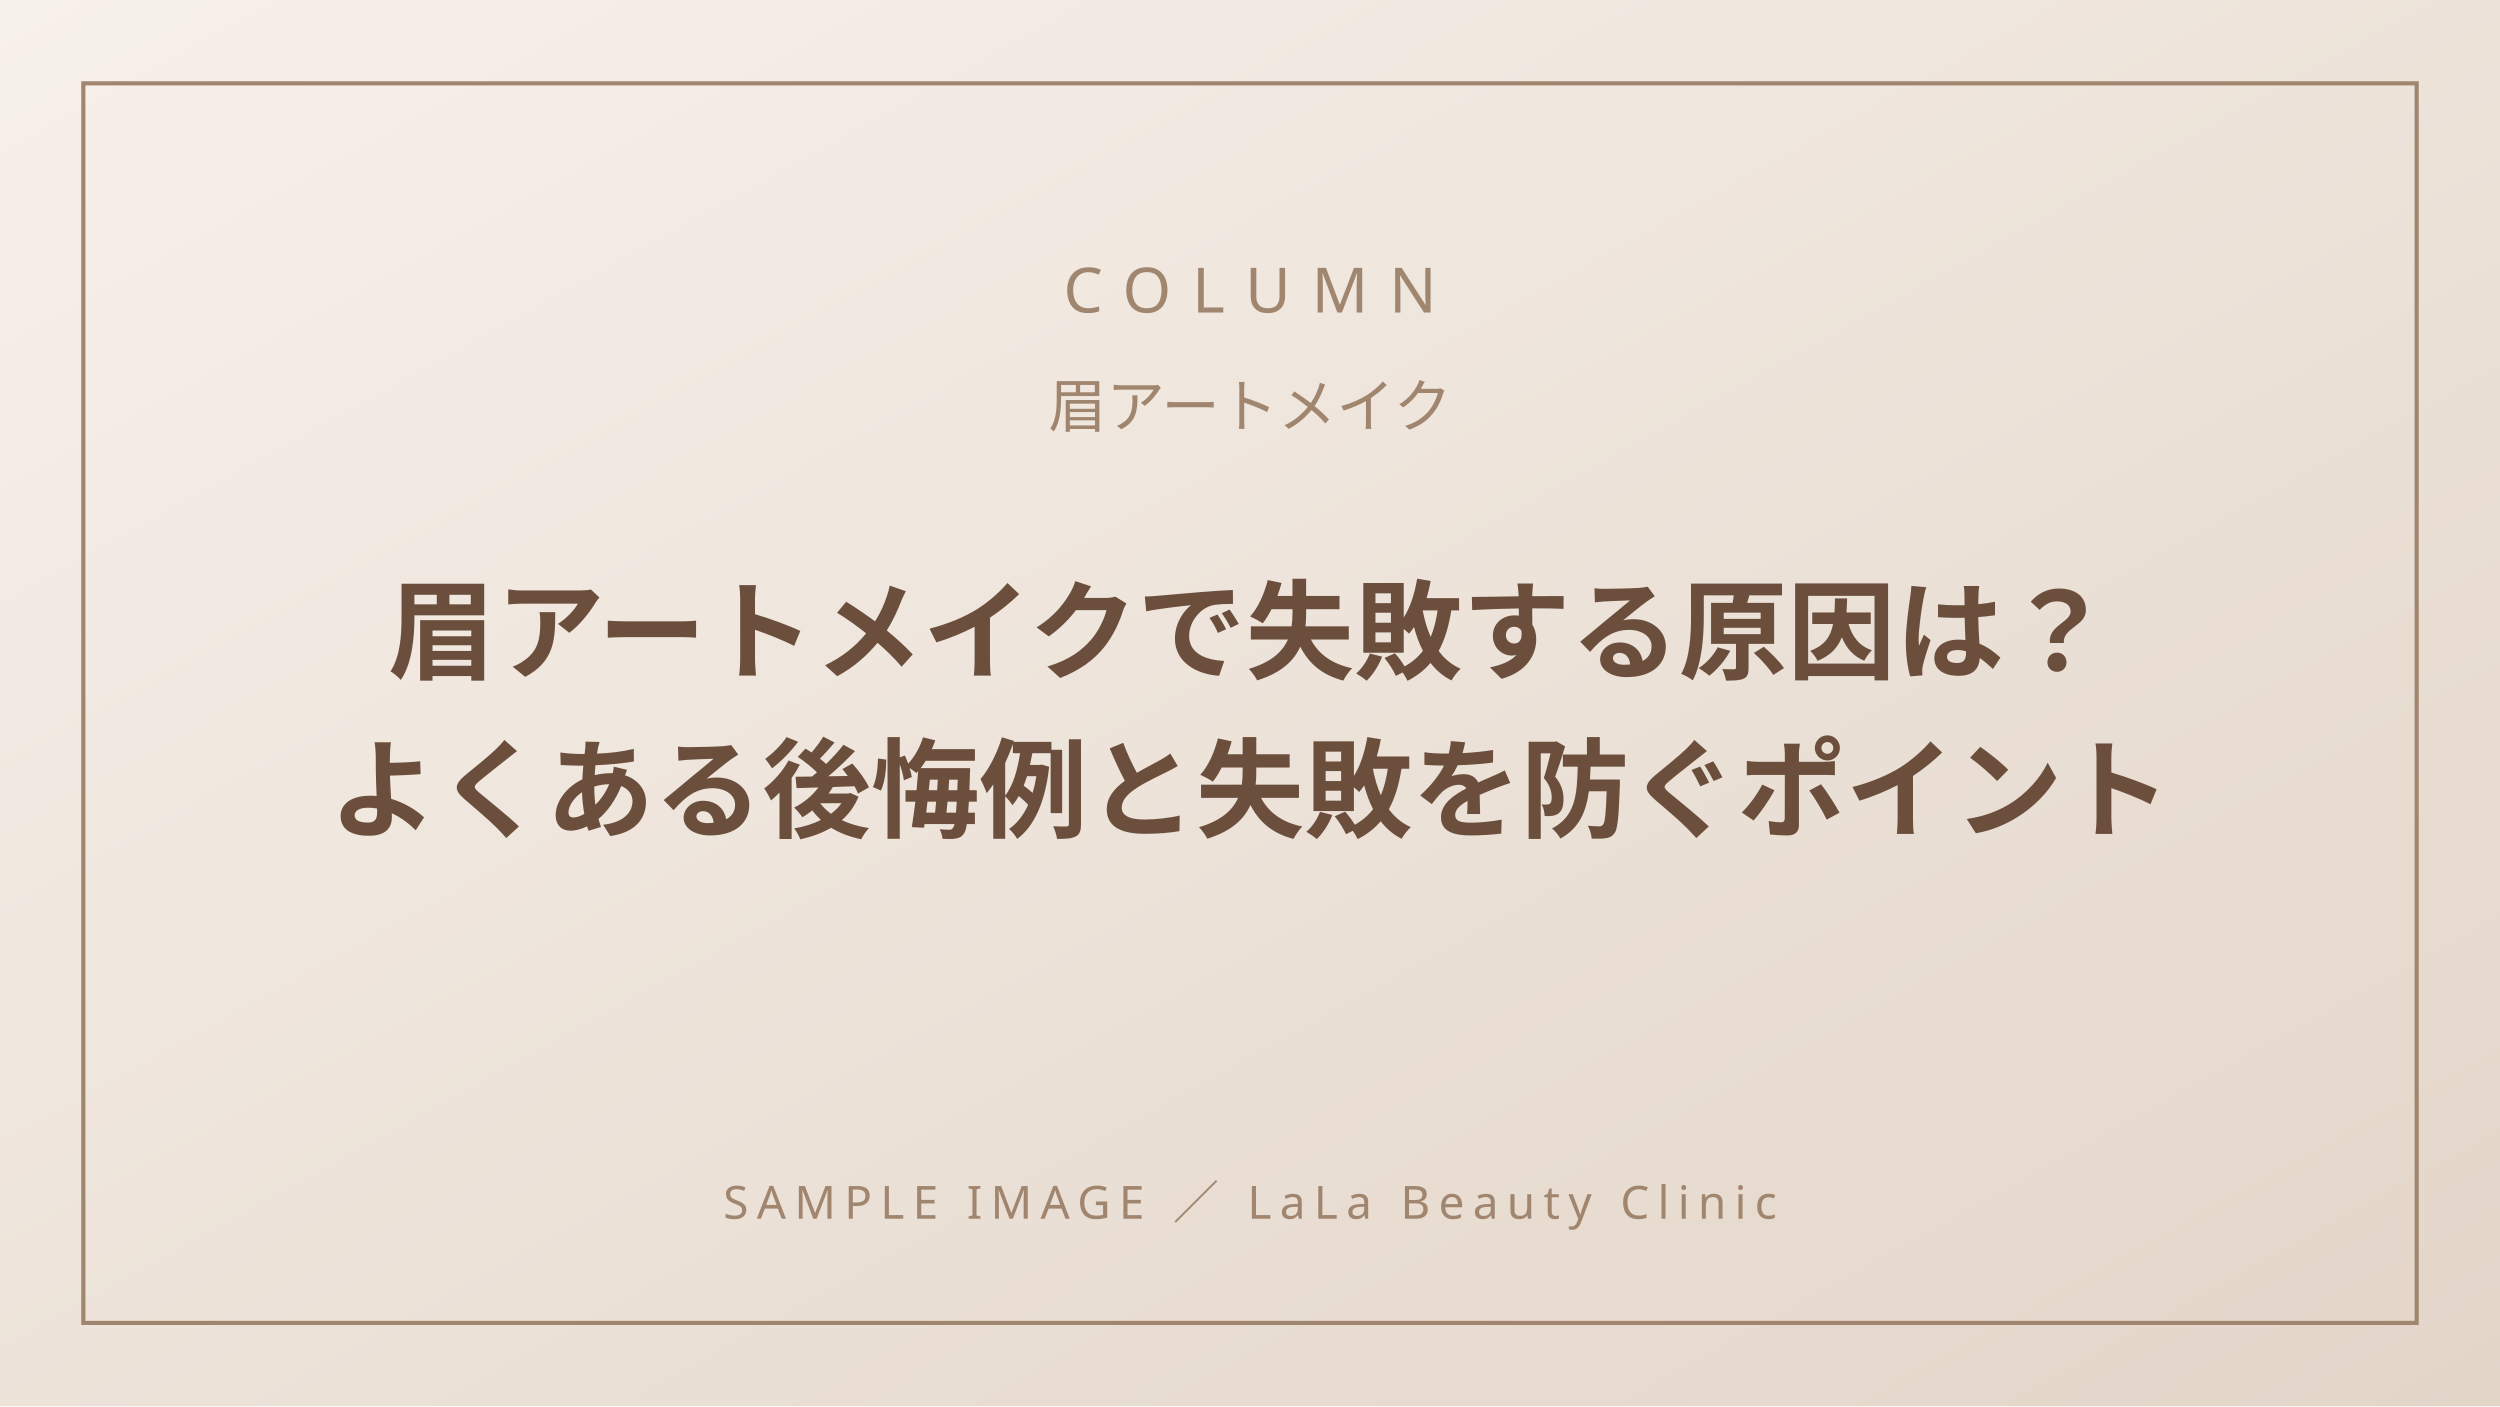
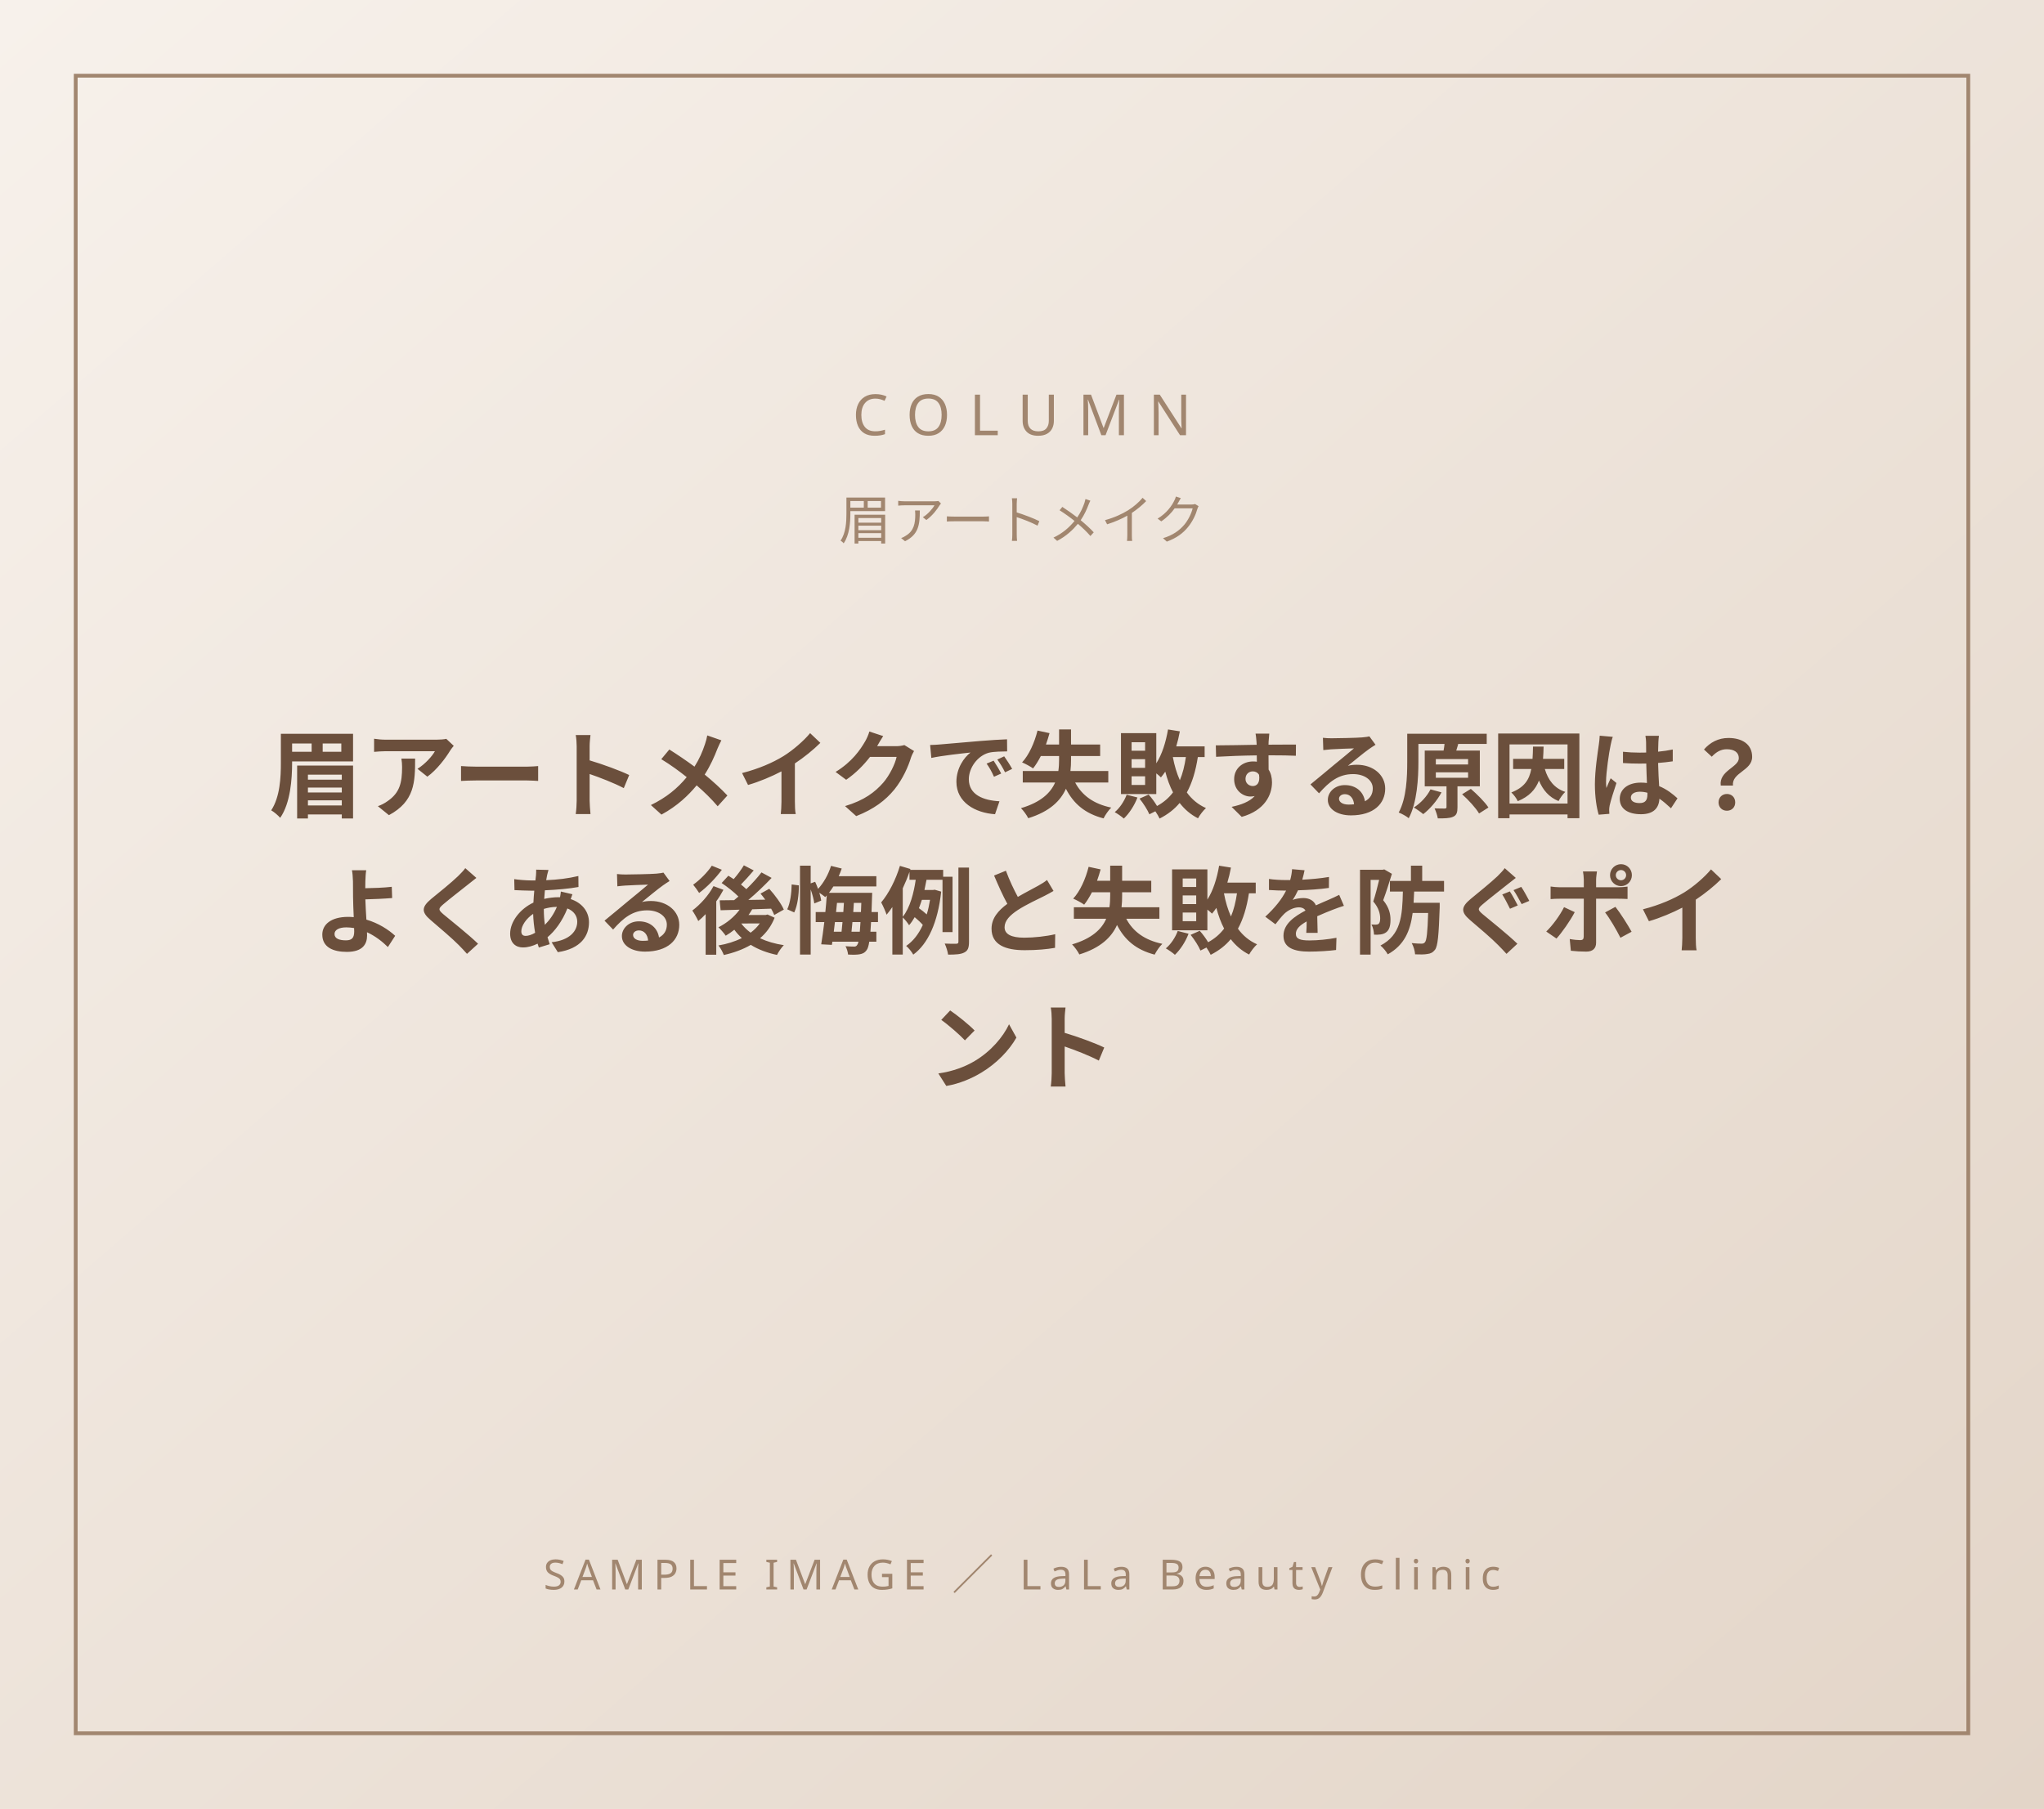
- <svg xmlns="http://www.w3.org/2000/svg" viewBox="0 0 1200 675" font-family="'Noto Sans JP','Yu Gothic',sans-serif">
+ <svg xmlns="http://www.w3.org/2000/svg" viewBox="0 0 1080 956" font-family="'Noto Sans JP','Yu Gothic',sans-serif">
  <defs>
    <linearGradient id="g" x1="0" y1="0" x2="1" y2="1">
      <stop offset="0" stop-color="#F7F1EB" />
      <stop offset="1" stop-color="#E3D5C8" />
    </linearGradient>
  </defs>
-   <rect width="1200" height="675" fill="url(#g)" />
-   <rect x="40" y="40" width="1120" height="595" fill="none" stroke="#A1866F" stroke-width="2" />
-   <text x="600" y="150" text-anchor="middle" font-size="30" letter-spacing="10" fill="#A1866F">COLUMN</text>
-   <text x="600" y="205" text-anchor="middle" font-size="28" fill="#A1866F">眉アートメイク</text>
-   <text x="600" y="322" text-anchor="middle" font-size="52" font-weight="600" fill="#6B4F3C">眉アートメイクで失敗する原因は？</text>
-   <text x="600" y="398" text-anchor="middle" font-size="52" font-weight="600" fill="#6B4F3C">よくある後悔例と失敗を防ぐポイント</text>
-   <text x="600" y="585" text-anchor="middle" font-size="22" letter-spacing="4" fill="#A1866F">SAMPLE IMAGE ／ LaLa Beauty Clinic</text>
+   <rect width="1080" height="956" fill="url(#g)" />
+   <rect x="40" y="40" width="1000" height="876" fill="none" stroke="#A1866F" stroke-width="2" />
+   <text x="540" y="230" text-anchor="middle" font-size="30" letter-spacing="10" fill="#A1866F">COLUMN</text>
+   <text x="540" y="285" text-anchor="middle" font-size="28" fill="#A1866F">眉アートメイク</text>
+   <text x="540" y="428" text-anchor="middle" font-size="50" font-weight="600" fill="#6B4F3C">眉アートメイクで失敗する原因は？</text>
+   <text x="540" y="500" text-anchor="middle" font-size="50" font-weight="600" fill="#6B4F3C">よくある後悔例と失敗を防ぐポイ</text>
+   <text x="540" y="572" text-anchor="middle" font-size="50" font-weight="600" fill="#6B4F3C">ント</text>
+   <text x="540" y="840" text-anchor="middle" font-size="22" letter-spacing="4" fill="#A1866F">SAMPLE IMAGE ／ LaLa Beauty Clinic</text>
</svg>
